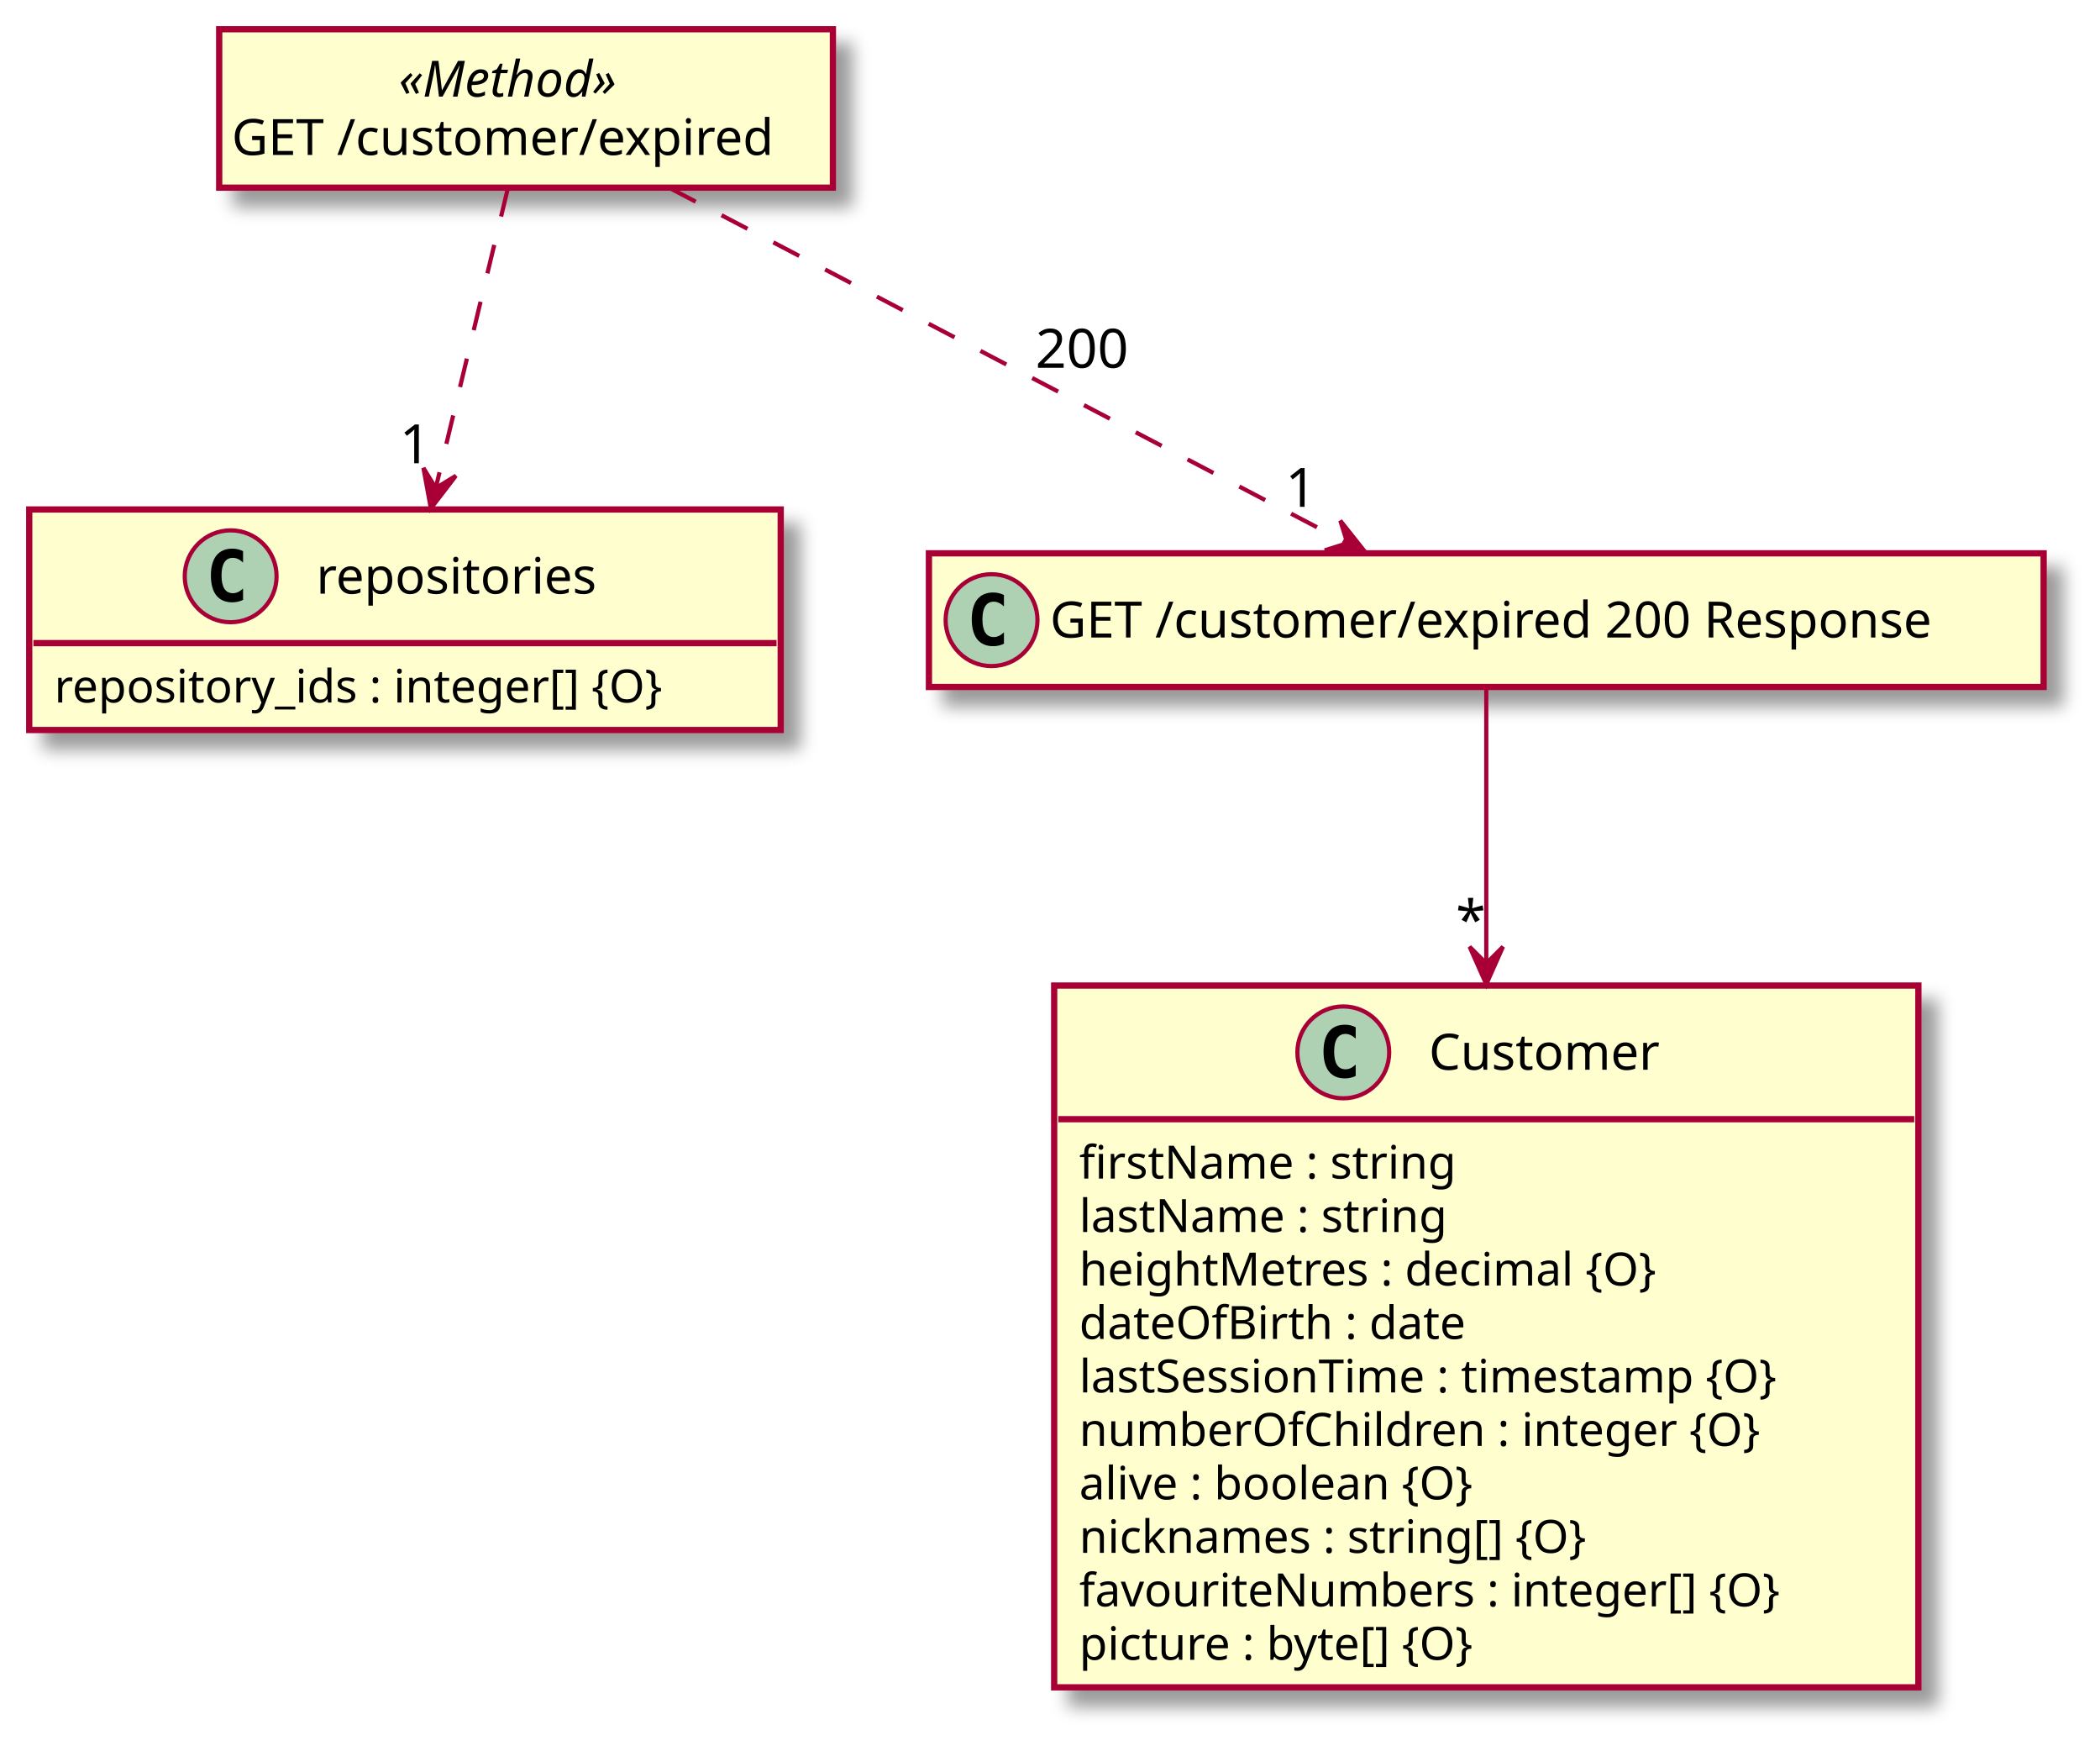
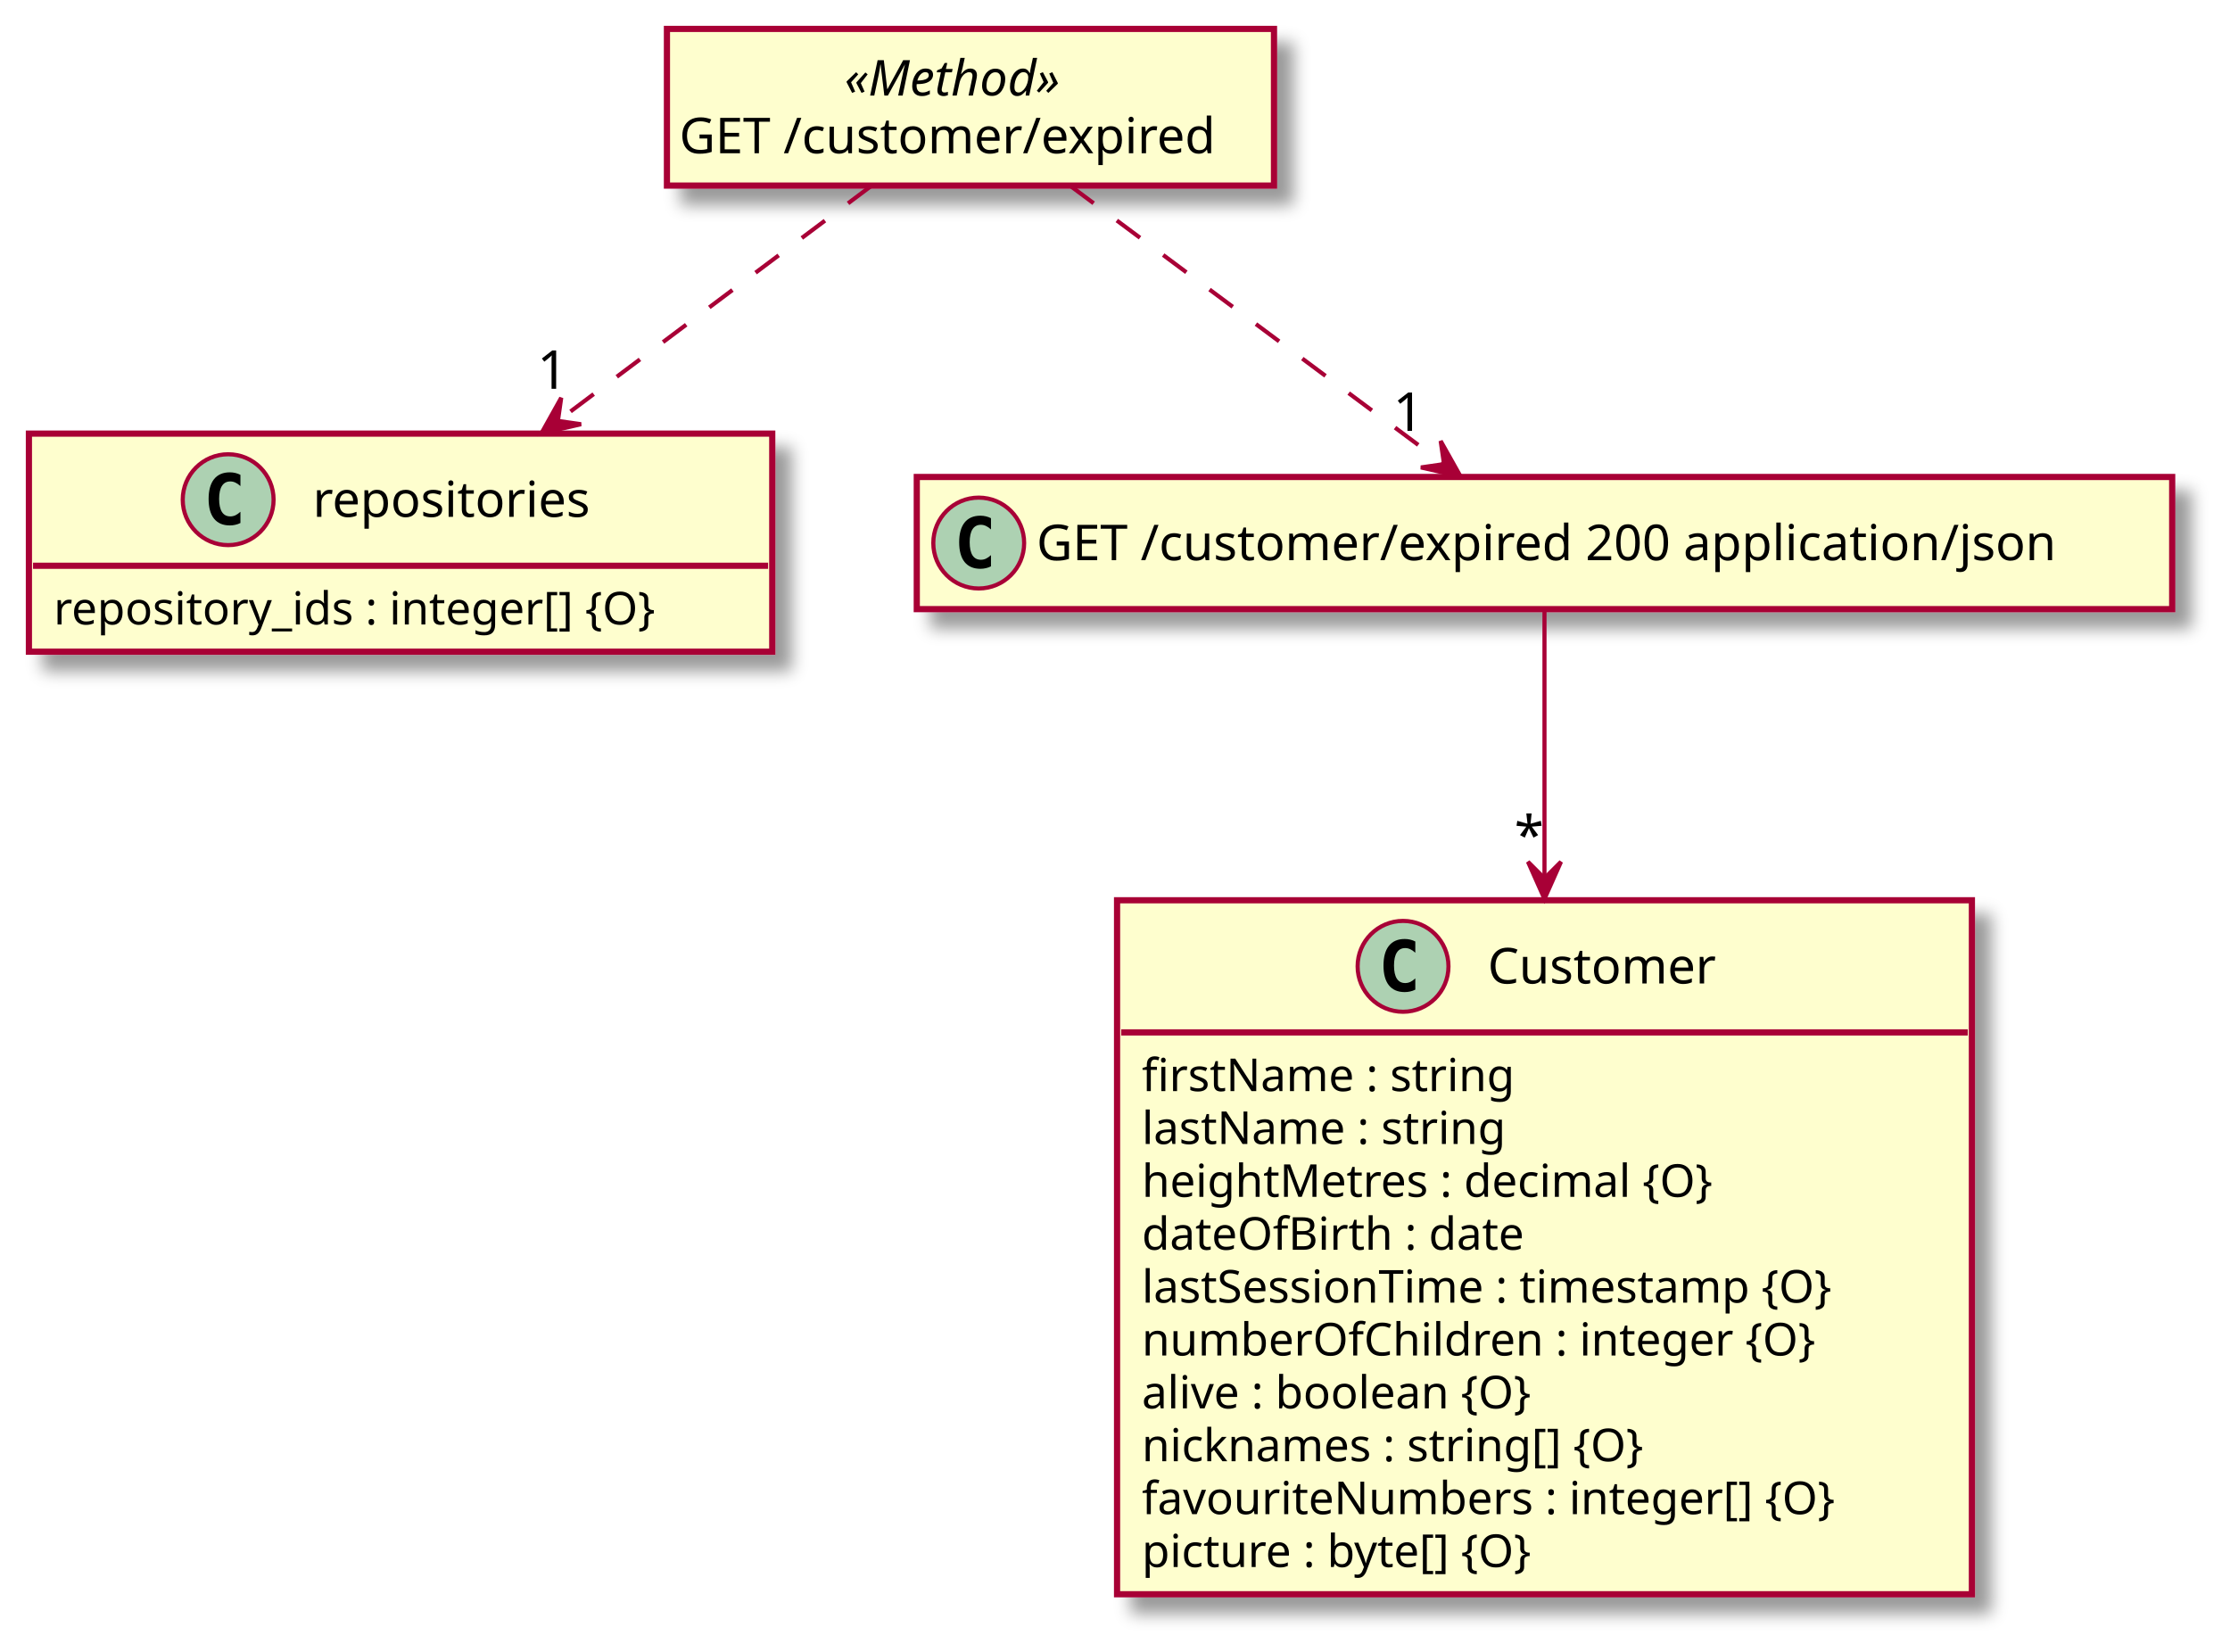
- <svg xmlns="http://www.w3.org/2000/svg" contentScriptType="application/ecmascript" contentStyleType="text/css" height="418px" preserveAspectRatio="none" style="width:503px;height:418px;" version="1.1" viewBox="0 0 503 418" width="503px" zoomAndPan="magnify">
+ <svg xmlns="http://www.w3.org/2000/svg" contentScriptType="application/ecmascript" contentStyleType="text/css" height="400px" preserveAspectRatio="none" style="width:540px;height:400px;" version="1.1" viewBox="0 0 540 400" width="540px" zoomAndPan="magnify">
  <defs>
-     <filter height="300%" id="fp20u1qewchp" width="300%" x="-1" y="-1">
+     <filter height="300%" id="f1hey3n8zppgi9" width="300%" x="-1" y="-1">
      <feGaussianBlur result="blurOut" stdDeviation="2.0" />
      <feColorMatrix in="blurOut" result="blurOut2" type="matrix" values="0 0 0 0 0 0 0 0 0 0 0 0 0 0 0 0 0 0 .4 0" />
      <feOffset dx="4.0" dy="4.0" in="blurOut2" result="blurOut3" />
      <feBlend in="SourceGraphic" in2="blurOut3" mode="normal" />
    </filter>
  </defs>
  <g>
-     <rect codeLine="6" fill="#FEFECE" filter="url(#fp20u1qewchp)" height="168.047" id="Customer" style="stroke:#A80036;stroke-width:1.5;" width="207" x="252.5" y="236" />
-     <ellipse cx="321.75" cy="252" fill="#ADD1B2" rx="11" ry="11" style="stroke:#A80036;stroke-width:1.0;" />
-     <path d="M324.719,257.641 Q324.141,257.938 323.5,258.078 Q322.859,258.234 322.156,258.234 Q319.656,258.234 318.328,256.594 Q317.016,254.938 317.016,251.812 Q317.016,248.688 318.328,247.031 Q319.656,245.375 322.156,245.375 Q322.859,245.375 323.5,245.531 Q324.156,245.688 324.719,245.984 L324.719,248.703 Q324.094,248.125 323.5,247.859 Q322.906,247.578 322.281,247.578 Q320.938,247.578 320.25,248.656 Q319.562,249.719 319.562,251.812 Q319.562,253.906 320.25,254.984 Q320.938,256.047 322.281,256.047 Q322.906,256.047 323.5,255.781 Q324.094,255.5 324.719,254.922 L324.719,257.641 Z " fill="#000000" />
-     <text fill="#000000" font-family="sans-serif" font-size="12" lengthAdjust="spacing" textLength="60" x="342.25" y="256.154">Customer</text>
-     <line style="stroke:#A80036;stroke-width:1.5;" x1="253.5" x2="458.5" y1="268" y2="268" />
-     <text fill="#000000" font-family="sans-serif" font-size="11" lengthAdjust="spacing" textLength="101" x="258.5" y="282.21">firstName : string</text>
-     <text fill="#000000" font-family="sans-serif" font-size="11" lengthAdjust="spacing" textLength="99" x="258.5" y="295.015">lastName : string</text>
-     <text fill="#000000" font-family="sans-serif" font-size="11" lengthAdjust="spacing" textLength="157" x="258.5" y="307.82">heightMetres : decimal {O}</text>
-     <text fill="#000000" font-family="sans-serif" font-size="11" lengthAdjust="spacing" textLength="102" x="258.5" y="320.625">dateOfBirth : date</text>
-     <text fill="#000000" font-family="sans-serif" font-size="11" lengthAdjust="spacing" textLength="195" x="258.5" y="333.429">lastSessionTime : timestamp {O}</text>
-     <text fill="#000000" font-family="sans-serif" font-size="11" lengthAdjust="spacing" textLength="183" x="258.5" y="346.234">numberOfChildren : integer {O}</text>
-     <text fill="#000000" font-family="sans-serif" font-size="11" lengthAdjust="spacing" textLength="110" x="258.5" y="359.039">alive : boolean {O}</text>
-     <text fill="#000000" font-family="sans-serif" font-size="11" lengthAdjust="spacing" textLength="141" x="258.5" y="371.843">nicknames : string[] {O}</text>
-     <text fill="#000000" font-family="sans-serif" font-size="11" lengthAdjust="spacing" textLength="189" x="258.5" y="384.648">favouriteNumbers : integer[] {O}</text>
-     <text fill="#000000" font-family="sans-serif" font-size="11" lengthAdjust="spacing" textLength="110" x="258.5" y="397.453">picture : byte[] {O}</text>
-     <rect codeLine="19" fill="#FEFECE" filter="url(#fp20u1qewchp)" height="52.805" id="repositories" style="stroke:#A80036;stroke-width:1.5;" width="180" x="7" y="122" />
-     <ellipse cx="55.25" cy="138" fill="#ADD1B2" rx="11" ry="11" style="stroke:#A80036;stroke-width:1.0;" />
-     <path d="M58.219,143.641 Q57.641,143.938 57,144.078 Q56.359,144.234 55.656,144.234 Q53.156,144.234 51.828,142.594 Q50.516,140.938 50.516,137.812 Q50.516,134.688 51.828,133.031 Q53.156,131.375 55.656,131.375 Q56.359,131.375 57,131.531 Q57.656,131.688 58.219,131.984 L58.219,134.703 Q57.594,134.125 57,133.859 Q56.406,133.578 55.781,133.578 Q54.438,133.578 53.75,134.656 Q53.062,135.719 53.062,137.812 Q53.062,139.906 53.75,140.984 Q54.438,142.047 55.781,142.047 Q56.406,142.047 57,141.781 Q57.594,141.5 58.219,140.922 L58.219,143.641 Z " fill="#000000" />
-     <text fill="#000000" font-family="sans-serif" font-size="12" lengthAdjust="spacing" textLength="75" x="75.75" y="142.154">repositories</text>
-     <line style="stroke:#A80036;stroke-width:1.5;" x1="8" x2="186" y1="154" y2="154" />
-     <text fill="#000000" font-family="sans-serif" font-size="11" lengthAdjust="spacing" textLength="168" x="13" y="168.21">repository_ids : integer[] {O}</text>
-     <rect codeLine="23" fill="#FEFECE" filter="url(#fp20u1qewchp)" height="37.938" id="GET /customer/expired" style="stroke:#A80036;stroke-width:1.5;" width="147" x="52.5" y="7" />
-     <text fill="#000000" font-family="sans-serif" font-size="12" font-style="italic" lengthAdjust="spacing" textLength="61" x="95.5" y="23.139">«Method»</text>
-     <text fill="#000000" font-family="sans-serif" font-size="12" lengthAdjust="spacing" textLength="141" x="55.5" y="37.107">GET /customer/expired</text>
-     <rect codeLine="26" fill="#FEFECE" filter="url(#fp20u1qewchp)" height="32" id="GET /customer/expired 200 Response" style="stroke:#A80036;stroke-width:1.5;" width="267" x="222.5" y="132.5" />
-     <ellipse cx="237.5" cy="148.5" fill="#ADD1B2" rx="11" ry="11" style="stroke:#A80036;stroke-width:1.0;" />
-     <path d="M240.469,154.141 Q239.891,154.438 239.25,154.578 Q238.609,154.734 237.906,154.734 Q235.406,154.734 234.078,153.094 Q232.766,151.438 232.766,148.312 Q232.766,145.188 234.078,143.531 Q235.406,141.875 237.906,141.875 Q238.609,141.875 239.25,142.031 Q239.906,142.188 240.469,142.484 L240.469,145.203 Q239.844,144.625 239.25,144.359 Q238.656,144.078 238.031,144.078 Q236.688,144.078 236,145.156 Q235.312,146.219 235.312,148.312 Q235.312,150.406 236,151.484 Q236.688,152.547 238.031,152.547 Q238.656,152.547 239.25,152.281 Q239.844,152 240.469,151.422 L240.469,154.141 Z " fill="#000000" />
-     <text fill="#000000" font-family="sans-serif" font-size="12" lengthAdjust="spacing" textLength="235" x="251.5" y="152.654">GET /customer/expired 200 Response</text>
-     <path codeLine="29" d="M356,164.54 C356,179.89 356,205.01 356,230.58 " fill="none" id="GET /customer/expired 200 Response-to-Customer" style="stroke:#A80036;stroke-width:1.0;" />
-     <polygon fill="#A80036" points="356,235.7,360,226.7,356,230.7,352,226.7,356,235.7" style="stroke:#A80036;stroke-width:1.0;" />
-     <text fill="#000000" font-family="sans-serif" font-size="13" lengthAdjust="spacing" textLength="7" x="348.699" y="224.881">*</text>
-     <path codeLine="31" d="M160.43,45.04 C204.2,67.97 279.27,107.3 322.56,129.98 " fill="none" id="GET /customer/expired-to-GET /customer/expired 200 Response" style="stroke:#A80036;stroke-width:1.0;stroke-dasharray:7.0,7.0;" />
-     <polygon fill="#A80036" points="327.16,132.39,321.036,124.677,322.729,130.074,317.331,131.767,327.16,132.39" style="stroke:#A80036;stroke-width:1.0;" />
-     <text fill="#000000" font-family="sans-serif" font-size="13" lengthAdjust="spacing" textLength="24" x="248" y="88.067">200</text>
-     <text fill="#000000" font-family="sans-serif" font-size="13" lengthAdjust="spacing" textLength="8" x="307.871" y="121.364">1</text>
-     <path codeLine="33" d="M121.66,45.04 C117.1,63.96 109.86,94.05 104.4,116.73 " fill="none" id="GET /customer/expired-to-repositories" style="stroke:#A80036;stroke-width:1.0;stroke-dasharray:7.0,7.0;" />
-     <polygon fill="#A80036" points="103.2,121.74,109.199,113.929,104.372,116.879,101.422,112.053,103.2,121.74" style="stroke:#A80036;stroke-width:1.0;" />
-     <text fill="#000000" font-family="sans-serif" font-size="13" lengthAdjust="spacing" textLength="8" x="95.709" y="110.922">1</text>
+     <rect codeLine="6" fill="#FEFECE" filter="url(#f1hey3n8zppgi9)" height="168.047" id="Customer" style="stroke:#A80036;stroke-width:1.5;" width="207" x="270.5" y="218" />
+     <ellipse cx="339.75" cy="234" fill="#ADD1B2" rx="11" ry="11" style="stroke:#A80036;stroke-width:1.0;" />
+     <path d="M342.719,239.641 Q342.141,239.938 341.5,240.078 Q340.859,240.234 340.156,240.234 Q337.656,240.234 336.328,238.594 Q335.016,236.938 335.016,233.812 Q335.016,230.688 336.328,229.031 Q337.656,227.375 340.156,227.375 Q340.859,227.375 341.5,227.531 Q342.156,227.688 342.719,227.984 L342.719,230.703 Q342.094,230.125 341.5,229.859 Q340.906,229.578 340.281,229.578 Q338.938,229.578 338.25,230.656 Q337.562,231.719 337.562,233.812 Q337.562,235.906 338.25,236.984 Q338.938,238.047 340.281,238.047 Q340.906,238.047 341.5,237.781 Q342.094,237.5 342.719,236.922 L342.719,239.641 Z " fill="#000000" />
+     <text fill="#000000" font-family="sans-serif" font-size="12" lengthAdjust="spacing" textLength="60" x="360.25" y="238.154">Customer</text>
+     <line style="stroke:#A80036;stroke-width:1.5;" x1="271.5" x2="476.5" y1="250" y2="250" />
+     <text fill="#000000" font-family="sans-serif" font-size="11" lengthAdjust="spacing" textLength="101" x="276.5" y="264.21">firstName : string</text>
+     <text fill="#000000" font-family="sans-serif" font-size="11" lengthAdjust="spacing" textLength="99" x="276.5" y="277.015">lastName : string</text>
+     <text fill="#000000" font-family="sans-serif" font-size="11" lengthAdjust="spacing" textLength="157" x="276.5" y="289.82">heightMetres : decimal {O}</text>
+     <text fill="#000000" font-family="sans-serif" font-size="11" lengthAdjust="spacing" textLength="102" x="276.5" y="302.625">dateOfBirth : date</text>
+     <text fill="#000000" font-family="sans-serif" font-size="11" lengthAdjust="spacing" textLength="195" x="276.5" y="315.429">lastSessionTime : timestamp {O}</text>
+     <text fill="#000000" font-family="sans-serif" font-size="11" lengthAdjust="spacing" textLength="183" x="276.5" y="328.234">numberOfChildren : integer {O}</text>
+     <text fill="#000000" font-family="sans-serif" font-size="11" lengthAdjust="spacing" textLength="110" x="276.5" y="341.039">alive : boolean {O}</text>
+     <text fill="#000000" font-family="sans-serif" font-size="11" lengthAdjust="spacing" textLength="141" x="276.5" y="353.843">nicknames : string[] {O}</text>
+     <text fill="#000000" font-family="sans-serif" font-size="11" lengthAdjust="spacing" textLength="189" x="276.5" y="366.648">favouriteNumbers : integer[] {O}</text>
+     <text fill="#000000" font-family="sans-serif" font-size="11" lengthAdjust="spacing" textLength="110" x="276.5" y="379.453">picture : byte[] {O}</text>
+     <rect codeLine="19" fill="#FEFECE" filter="url(#f1hey3n8zppgi9)" height="52.805" id="repositories" style="stroke:#A80036;stroke-width:1.5;" width="180" x="7" y="105" />
+     <ellipse cx="55.25" cy="121" fill="#ADD1B2" rx="11" ry="11" style="stroke:#A80036;stroke-width:1.0;" />
+     <path d="M58.219,126.641 Q57.641,126.938 57,127.078 Q56.359,127.234 55.656,127.234 Q53.156,127.234 51.828,125.594 Q50.516,123.938 50.516,120.812 Q50.516,117.688 51.828,116.031 Q53.156,114.375 55.656,114.375 Q56.359,114.375 57,114.531 Q57.656,114.688 58.219,114.984 L58.219,117.703 Q57.594,117.125 57,116.859 Q56.406,116.578 55.781,116.578 Q54.438,116.578 53.75,117.656 Q53.062,118.719 53.062,120.812 Q53.062,122.906 53.75,123.984 Q54.438,125.047 55.781,125.047 Q56.406,125.047 57,124.781 Q57.594,124.5 58.219,123.922 L58.219,126.641 Z " fill="#000000" />
+     <text fill="#000000" font-family="sans-serif" font-size="12" lengthAdjust="spacing" textLength="75" x="75.75" y="125.154">repositories</text>
+     <line style="stroke:#A80036;stroke-width:1.5;" x1="8" x2="186" y1="137" y2="137" />
+     <text fill="#000000" font-family="sans-serif" font-size="11" lengthAdjust="spacing" textLength="168" x="13" y="151.21">repository_ids : integer[] {O}</text>
+     <rect codeLine="23" fill="#FEFECE" filter="url(#f1hey3n8zppgi9)" height="37.938" id="GET /customer/expired" style="stroke:#A80036;stroke-width:1.5;" width="147" x="161.5" y="7" />
+     <text fill="#000000" font-family="sans-serif" font-size="12" font-style="italic" lengthAdjust="spacing" textLength="61" x="204.5" y="23.139">«Method»</text>
+     <text fill="#000000" font-family="sans-serif" font-size="12" lengthAdjust="spacing" textLength="141" x="164.5" y="37.107">GET /customer/expired</text>
+     <rect codeLine="26" fill="#FEFECE" filter="url(#f1hey3n8zppgi9)" height="32" id="GET /customer/expired 200 application/json" style="stroke:#A80036;stroke-width:1.5;" width="304" x="222" y="115.5" />
+     <ellipse cx="237" cy="131.5" fill="#ADD1B2" rx="11" ry="11" style="stroke:#A80036;stroke-width:1.0;" />
+     <path d="M239.969,137.141 Q239.391,137.438 238.75,137.578 Q238.109,137.734 237.406,137.734 Q234.906,137.734 233.578,136.094 Q232.266,134.438 232.266,131.312 Q232.266,128.188 233.578,126.531 Q234.906,124.875 237.406,124.875 Q238.109,124.875 238.75,125.031 Q239.406,125.188 239.969,125.484 L239.969,128.203 Q239.344,127.625 238.75,127.359 Q238.156,127.078 237.531,127.078 Q236.188,127.078 235.5,128.156 Q234.812,129.219 234.812,131.312 Q234.812,133.406 235.5,134.484 Q236.188,135.547 237.531,135.547 Q238.156,135.547 238.75,135.281 Q239.344,135 239.969,134.422 L239.969,137.141 Z " fill="#000000" />
+     <text fill="#000000" font-family="sans-serif" font-size="12" lengthAdjust="spacing" textLength="272" x="251" y="135.654">GET /customer/expired 200 application/json</text>
+     <path codeLine="29" d="M374,147.75 C374,162.94 374,187.56 374,212.66 " fill="none" id="GET /customer/expired 200 application/json-to-Customer" style="stroke:#A80036;stroke-width:1.0;" />
+     <polygon fill="#A80036" points="374,217.68,378,208.68,374,212.68,370,208.68,374,217.68" style="stroke:#A80036;stroke-width:1.0;" />
+     <text fill="#000000" font-family="sans-serif" font-size="13" lengthAdjust="spacing" textLength="7" x="366.699" y="206.86">*</text>
+     <path codeLine="31" d="M259.21,45.03 C284.51,63.86 323.97,93.25 349.41,112.19 " fill="none" id="GET /customer/expired-to-GET /customer/expired 200 application/json" style="stroke:#A80036;stroke-width:1.0;stroke-dasharray:7.0,7.0;" />
+     <polygon fill="#A80036" points="353.68,115.37,348.86,106.781,349.673,112.379,344.075,113.192,353.68,115.37" style="stroke:#A80036;stroke-width:1.0;" />
+     <text fill="#000000" font-family="sans-serif" font-size="13" lengthAdjust="spacing" textLength="8" x="337.32" y="104.337">1</text>
+     <path codeLine="33" d="M210.96,45.03 C190.08,60.69 159.48,83.64 135.24,101.82 " fill="none" id="GET /customer/expired-to-repositories" style="stroke:#A80036;stroke-width:1.0;stroke-dasharray:7.0,7.0;" />
+     <polygon fill="#A80036" points="131.1,104.92,140.7,102.72,135.1,101.92,135.9,96.32,131.1,104.92" style="stroke:#A80036;stroke-width:1.0;" />
+     <text fill="#000000" font-family="sans-serif" font-size="13" lengthAdjust="spacing" textLength="8" x="130.061" y="94.144">1</text>
  </g>
</svg>
